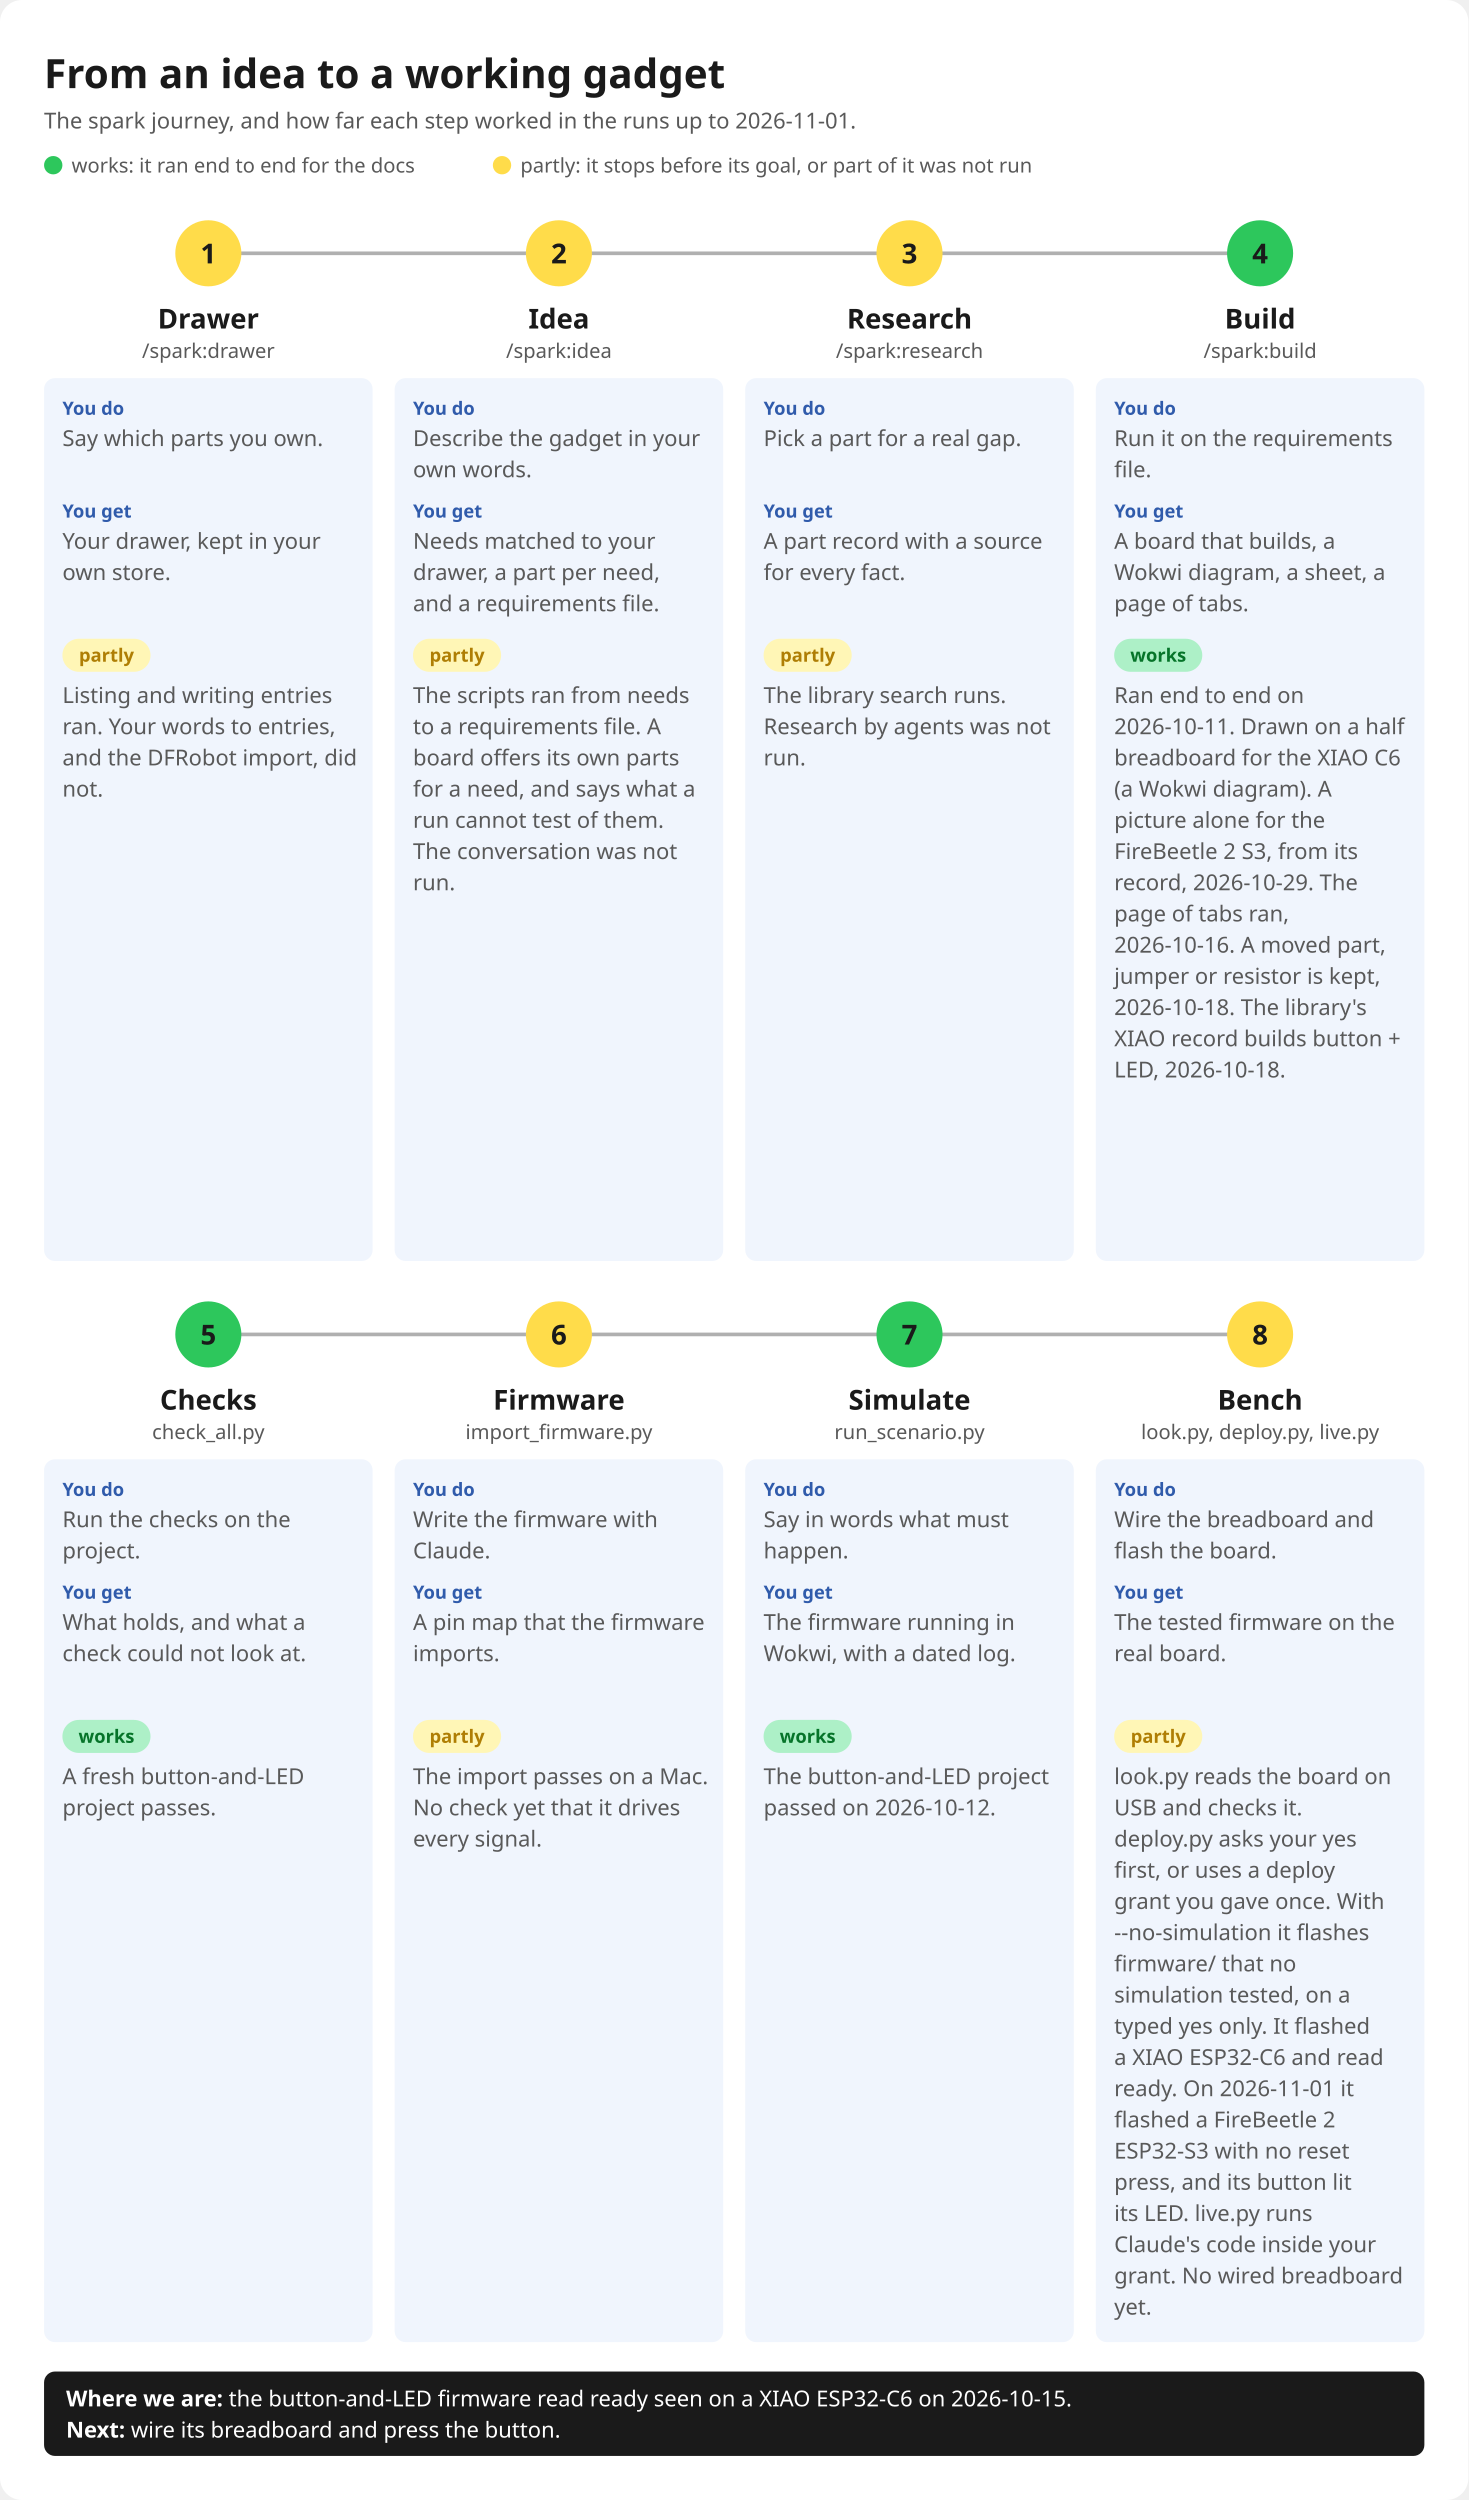
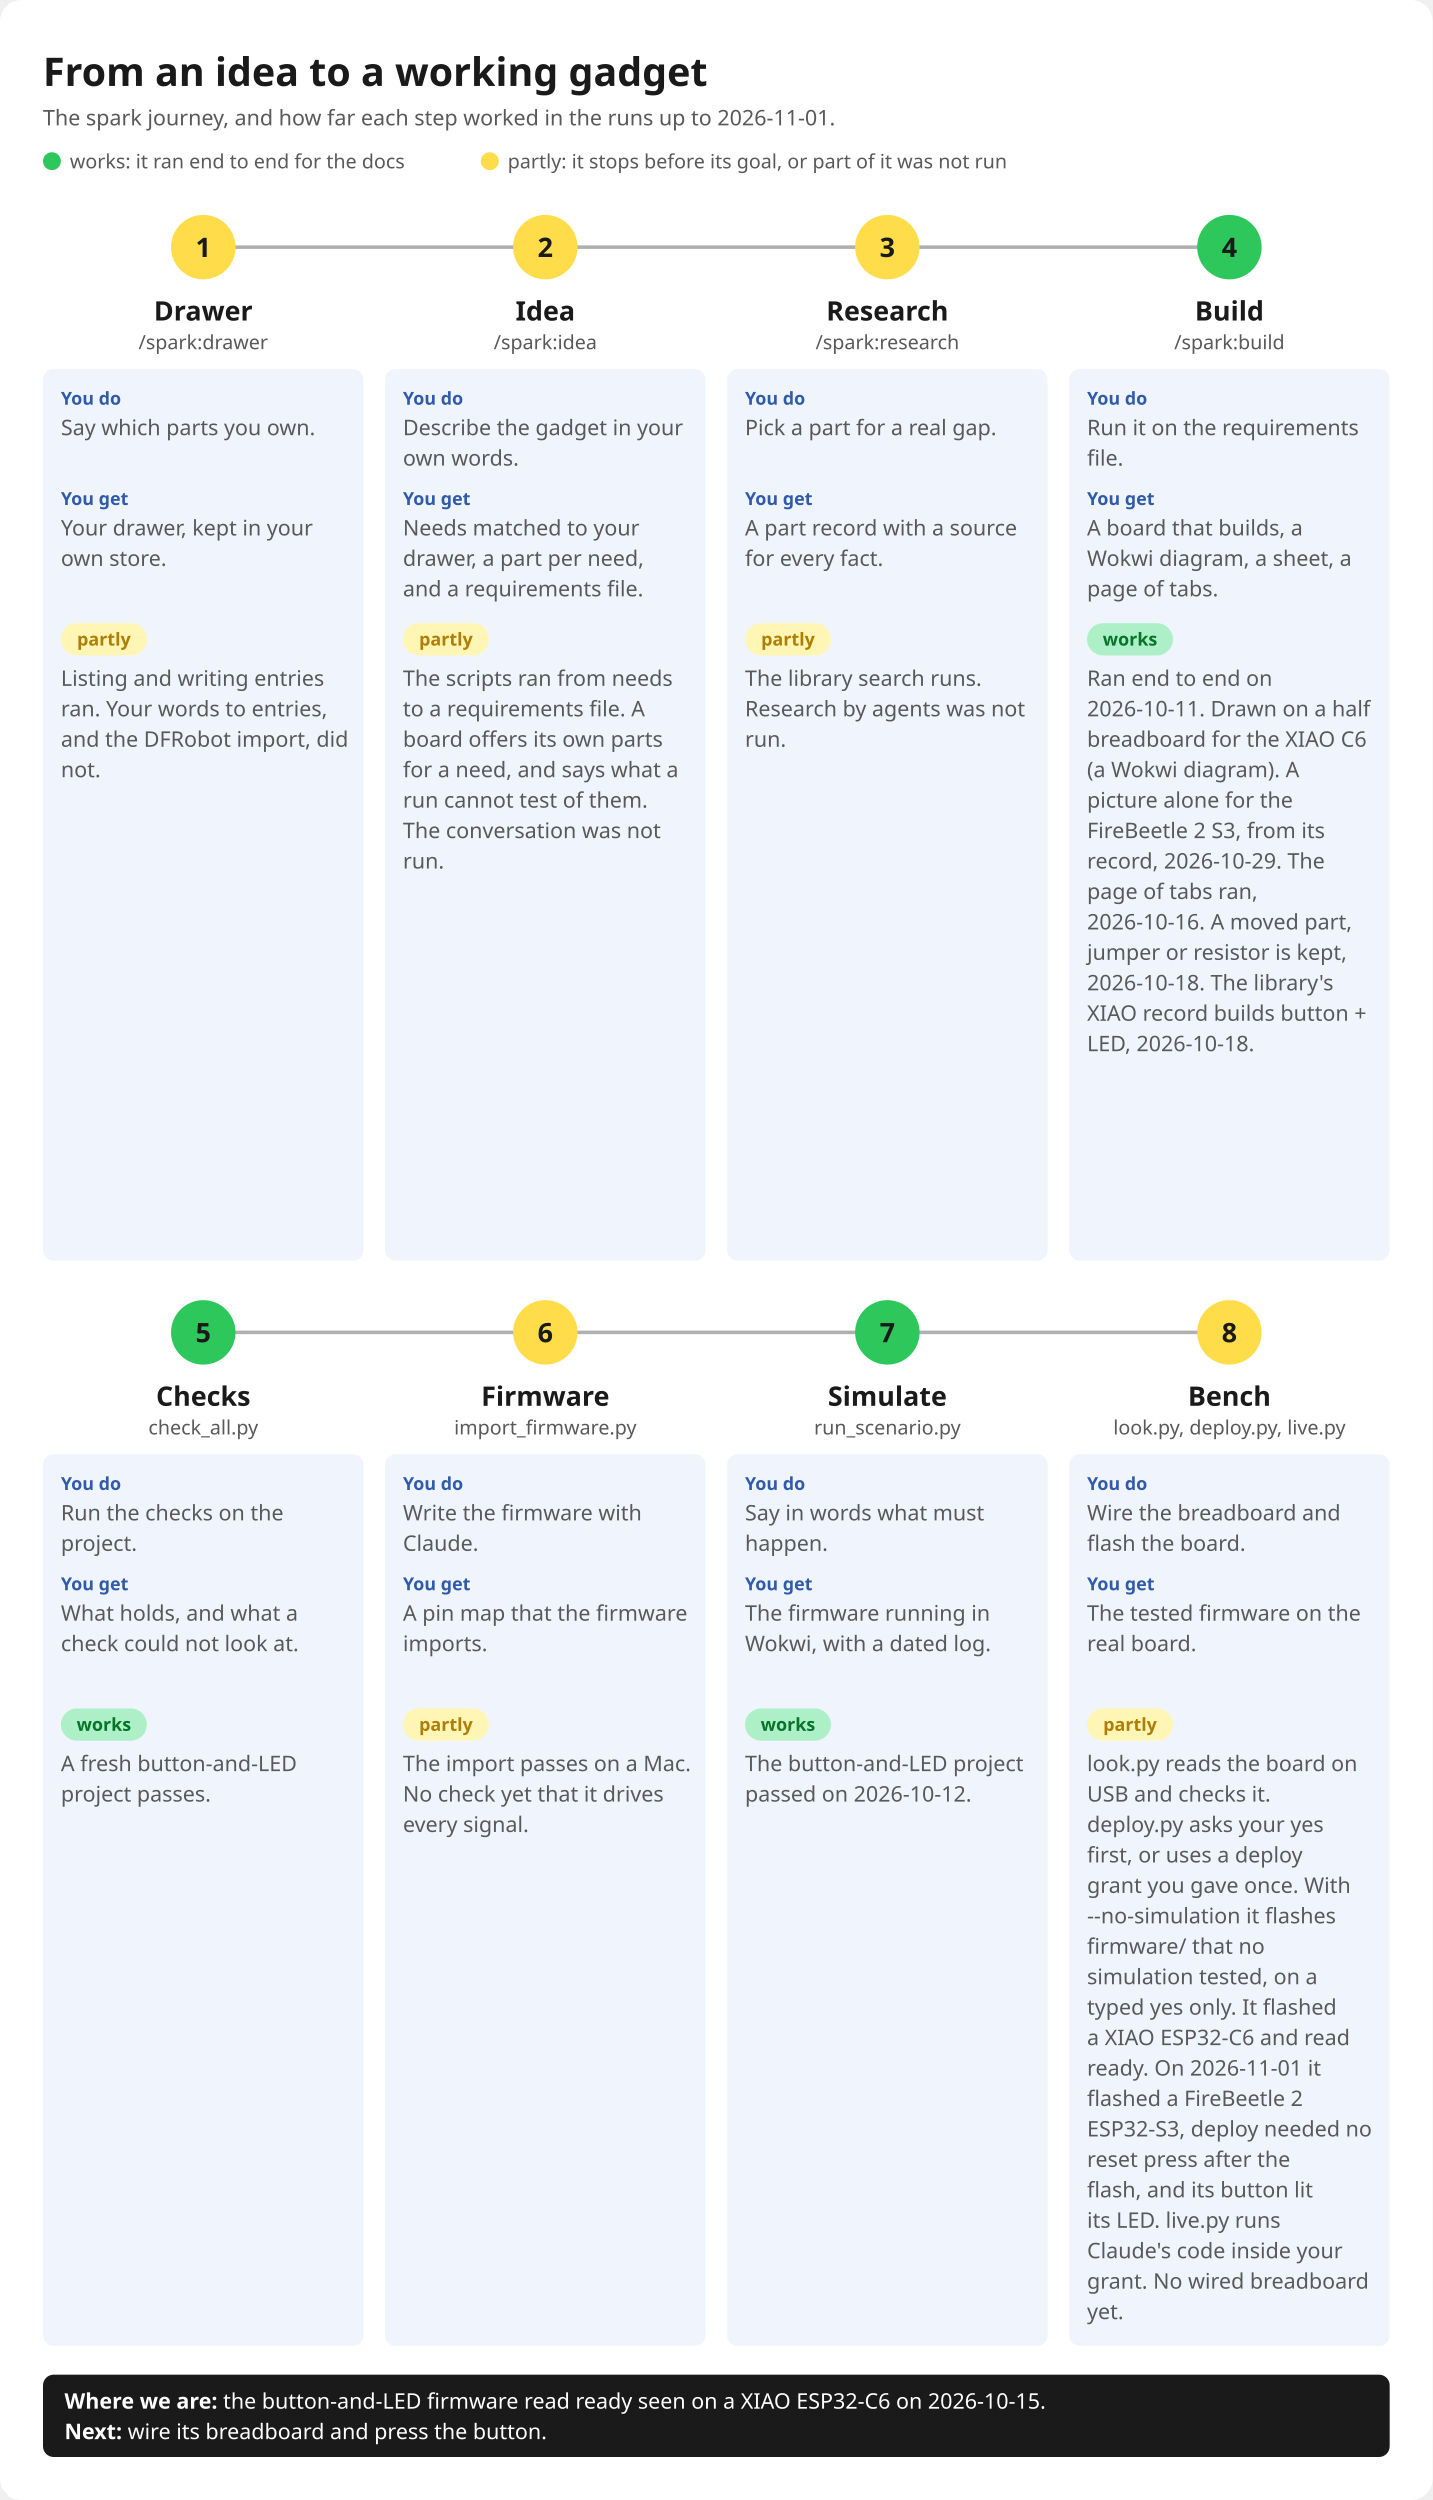
- <svg xmlns="http://www.w3.org/2000/svg" viewBox="0 0 1600 2724" width="1600" height="2724" font-family="'Noto Sans', 'Helvetica Neue', Helvetica, Arial, sans-serif">
-   <rect width="1600" height="2724" rx="24" fill="#ffffff" />
+ <svg xmlns="http://www.w3.org/2000/svg" viewBox="0 0 1600 2792" width="1600" height="2792" font-family="'Noto Sans', 'Helvetica Neue', Helvetica, Arial, sans-serif">
+   <rect width="1600" height="2792" rx="24" fill="#ffffff" />
  <text x="48" y="96" font-size="44" font-weight="bold" fill="#1a1a1a" text-anchor="start">From an idea to a working gadget</text>
  <text x="48" y="140" font-size="24" font-weight="normal" fill="#595959" text-anchor="start">The spark journey, and how far each step worked in the runs up to 2026-11-01.</text>
  <circle cx="58" cy="180" r="10" fill="#2dc75c" />
  <text x="78" y="188" font-size="22" font-weight="normal" fill="#595959" text-anchor="start">works: it ran end to end for the docs</text>
  <circle cx="547" cy="180" r="10" fill="#ffdc4a" />
  <text x="567" y="188" font-size="22" font-weight="normal" fill="#595959" text-anchor="start">partly: it stops before its goal, or part of it was not run</text>
  <line x1="227" y1="276" x2="1373" y2="276" stroke="#b0b0b0" stroke-width="4" />
  <circle cx="227" cy="276" r="36" fill="#ffdc4a" />
  <text x="227" y="287" font-size="30" font-weight="bold" fill="#1a1a1a" text-anchor="middle">1</text>
  <text x="227" y="358" font-size="30" font-weight="bold" fill="#1a1a1a" text-anchor="middle">Drawer</text>
  <text x="227" y="390" font-size="22" font-weight="normal" fill="#595959" text-anchor="middle">/spark:drawer</text>
-   <rect x="48" y="412" width="358" height="962" rx="12" fill="#f0f5fd" />
+   <rect x="48" y="412" width="358" height="996" rx="12" fill="#f0f5fd" />
  <text x="68" y="452" font-size="20" font-weight="bold" fill="#305bab" text-anchor="start">You do</text>
  <text x="68" y="486" font-size="24" font-weight="normal" fill="#595959" text-anchor="start">Say which parts you own.</text>
  <text x="68" y="564" font-size="20" font-weight="bold" fill="#305bab" text-anchor="start">You get</text>
  <text x="68" y="598" font-size="24" font-weight="normal" fill="#595959" text-anchor="start">Your drawer, kept in your</text>
  <text x="68" y="632" font-size="24" font-weight="normal" fill="#595959" text-anchor="start">own store.</text>
  <rect x="68" y="696" width="96" height="36" rx="18" fill="#fff6b6" />
  <text x="116" y="721" font-size="20" font-weight="bold" fill="#af7e04" text-anchor="middle">partly</text>
  <text x="68" y="766" font-size="24" font-weight="normal" fill="#595959" text-anchor="start">Listing and writing entries</text>
  <text x="68" y="800" font-size="24" font-weight="normal" fill="#595959" text-anchor="start">ran. Your words to entries,</text>
  <text x="68" y="834" font-size="24" font-weight="normal" fill="#595959" text-anchor="start">and the DFRobot import, did</text>
  <text x="68" y="868" font-size="24" font-weight="normal" fill="#595959" text-anchor="start">not.</text>
  <circle cx="609" cy="276" r="36" fill="#ffdc4a" />
  <text x="609" y="287" font-size="30" font-weight="bold" fill="#1a1a1a" text-anchor="middle">2</text>
  <text x="609" y="358" font-size="30" font-weight="bold" fill="#1a1a1a" text-anchor="middle">Idea</text>
  <text x="609" y="390" font-size="22" font-weight="normal" fill="#595959" text-anchor="middle">/spark:idea</text>
-   <rect x="430" y="412" width="358" height="962" rx="12" fill="#f0f5fd" />
+   <rect x="430" y="412" width="358" height="996" rx="12" fill="#f0f5fd" />
  <text x="450" y="452" font-size="20" font-weight="bold" fill="#305bab" text-anchor="start">You do</text>
  <text x="450" y="486" font-size="24" font-weight="normal" fill="#595959" text-anchor="start">Describe the gadget in your</text>
  <text x="450" y="520" font-size="24" font-weight="normal" fill="#595959" text-anchor="start">own words.</text>
  <text x="450" y="564" font-size="20" font-weight="bold" fill="#305bab" text-anchor="start">You get</text>
  <text x="450" y="598" font-size="24" font-weight="normal" fill="#595959" text-anchor="start">Needs matched to your</text>
  <text x="450" y="632" font-size="24" font-weight="normal" fill="#595959" text-anchor="start">drawer, a part per need,</text>
  <text x="450" y="666" font-size="24" font-weight="normal" fill="#595959" text-anchor="start">and a requirements file.</text>
  <rect x="450" y="696" width="96" height="36" rx="18" fill="#fff6b6" />
  <text x="498" y="721" font-size="20" font-weight="bold" fill="#af7e04" text-anchor="middle">partly</text>
  <text x="450" y="766" font-size="24" font-weight="normal" fill="#595959" text-anchor="start">The scripts ran from needs</text>
  <text x="450" y="800" font-size="24" font-weight="normal" fill="#595959" text-anchor="start">to a requirements file. A</text>
  <text x="450" y="834" font-size="24" font-weight="normal" fill="#595959" text-anchor="start">board offers its own parts</text>
  <text x="450" y="868" font-size="24" font-weight="normal" fill="#595959" text-anchor="start">for a need, and says what a</text>
  <text x="450" y="902" font-size="24" font-weight="normal" fill="#595959" text-anchor="start">run cannot test of them.</text>
  <text x="450" y="936" font-size="24" font-weight="normal" fill="#595959" text-anchor="start">The conversation was not</text>
  <text x="450" y="970" font-size="24" font-weight="normal" fill="#595959" text-anchor="start">run.</text>
  <circle cx="991" cy="276" r="36" fill="#ffdc4a" />
  <text x="991" y="287" font-size="30" font-weight="bold" fill="#1a1a1a" text-anchor="middle">3</text>
  <text x="991" y="358" font-size="30" font-weight="bold" fill="#1a1a1a" text-anchor="middle">Research</text>
  <text x="991" y="390" font-size="22" font-weight="normal" fill="#595959" text-anchor="middle">/spark:research</text>
-   <rect x="812" y="412" width="358" height="962" rx="12" fill="#f0f5fd" />
+   <rect x="812" y="412" width="358" height="996" rx="12" fill="#f0f5fd" />
  <text x="832" y="452" font-size="20" font-weight="bold" fill="#305bab" text-anchor="start">You do</text>
  <text x="832" y="486" font-size="24" font-weight="normal" fill="#595959" text-anchor="start">Pick a part for a real gap.</text>
  <text x="832" y="564" font-size="20" font-weight="bold" fill="#305bab" text-anchor="start">You get</text>
  <text x="832" y="598" font-size="24" font-weight="normal" fill="#595959" text-anchor="start">A part record with a source</text>
  <text x="832" y="632" font-size="24" font-weight="normal" fill="#595959" text-anchor="start">for every fact.</text>
  <rect x="832" y="696" width="96" height="36" rx="18" fill="#fff6b6" />
  <text x="880" y="721" font-size="20" font-weight="bold" fill="#af7e04" text-anchor="middle">partly</text>
  <text x="832" y="766" font-size="24" font-weight="normal" fill="#595959" text-anchor="start">The library search runs.</text>
  <text x="832" y="800" font-size="24" font-weight="normal" fill="#595959" text-anchor="start">Research by agents was not</text>
  <text x="832" y="834" font-size="24" font-weight="normal" fill="#595959" text-anchor="start">run.</text>
  <circle cx="1373" cy="276" r="36" fill="#2dc75c" />
  <text x="1373" y="287" font-size="30" font-weight="bold" fill="#1a1a1a" text-anchor="middle">4</text>
  <text x="1373" y="358" font-size="30" font-weight="bold" fill="#1a1a1a" text-anchor="middle">Build</text>
  <text x="1373" y="390" font-size="22" font-weight="normal" fill="#595959" text-anchor="middle">/spark:build</text>
-   <rect x="1194" y="412" width="358" height="962" rx="12" fill="#f0f5fd" />
+   <rect x="1194" y="412" width="358" height="996" rx="12" fill="#f0f5fd" />
  <text x="1214" y="452" font-size="20" font-weight="bold" fill="#305bab" text-anchor="start">You do</text>
  <text x="1214" y="486" font-size="24" font-weight="normal" fill="#595959" text-anchor="start">Run it on the requirements</text>
  <text x="1214" y="520" font-size="24" font-weight="normal" fill="#595959" text-anchor="start">file.</text>
  <text x="1214" y="564" font-size="20" font-weight="bold" fill="#305bab" text-anchor="start">You get</text>
  <text x="1214" y="598" font-size="24" font-weight="normal" fill="#595959" text-anchor="start">A board that builds, a</text>
  <text x="1214" y="632" font-size="24" font-weight="normal" fill="#595959" text-anchor="start">Wokwi diagram, a sheet, a</text>
  <text x="1214" y="666" font-size="24" font-weight="normal" fill="#595959" text-anchor="start">page of tabs.</text>
  <rect x="1214" y="696" width="96" height="36" rx="18" fill="#adf0c7" />
  <text x="1262" y="721" font-size="20" font-weight="bold" fill="#067429" text-anchor="middle">works</text>
  <text x="1214" y="766" font-size="24" font-weight="normal" fill="#595959" text-anchor="start">Ran end to end on</text>
  <text x="1214" y="800" font-size="24" font-weight="normal" fill="#595959" text-anchor="start">2026-10-11. Drawn on a half</text>
  <text x="1214" y="834" font-size="24" font-weight="normal" fill="#595959" text-anchor="start">breadboard for the XIAO C6</text>
  <text x="1214" y="868" font-size="24" font-weight="normal" fill="#595959" text-anchor="start">(a Wokwi diagram). A</text>
  <text x="1214" y="902" font-size="24" font-weight="normal" fill="#595959" text-anchor="start">picture alone for the</text>
  <text x="1214" y="936" font-size="24" font-weight="normal" fill="#595959" text-anchor="start">FireBeetle 2 S3, from its</text>
  <text x="1214" y="970" font-size="24" font-weight="normal" fill="#595959" text-anchor="start">record, 2026-10-29. The</text>
  <text x="1214" y="1004" font-size="24" font-weight="normal" fill="#595959" text-anchor="start">page of tabs ran,</text>
  <text x="1214" y="1038" font-size="24" font-weight="normal" fill="#595959" text-anchor="start">2026-10-16. A moved part,</text>
  <text x="1214" y="1072" font-size="24" font-weight="normal" fill="#595959" text-anchor="start">jumper or resistor is kept,</text>
  <text x="1214" y="1106" font-size="24" font-weight="normal" fill="#595959" text-anchor="start">2026-10-18. The library's</text>
  <text x="1214" y="1140" font-size="24" font-weight="normal" fill="#595959" text-anchor="start">XIAO record builds button +</text>
  <text x="1214" y="1174" font-size="24" font-weight="normal" fill="#595959" text-anchor="start">LED, 2026-10-18.</text>
-   <line x1="227" y1="1454" x2="1373" y2="1454" stroke="#b0b0b0" stroke-width="4" />
-   <circle cx="227" cy="1454" r="36" fill="#2dc75c" />
-   <text x="227" y="1465" font-size="30" font-weight="bold" fill="#1a1a1a" text-anchor="middle">5</text>
-   <text x="227" y="1536" font-size="30" font-weight="bold" fill="#1a1a1a" text-anchor="middle">Checks</text>
-   <text x="227" y="1568" font-size="22" font-weight="normal" fill="#595959" text-anchor="middle">check_all.py</text>
-   <rect x="48" y="1590" width="358" height="962" rx="12" fill="#f0f5fd" />
-   <text x="68" y="1630" font-size="20" font-weight="bold" fill="#305bab" text-anchor="start">You do</text>
-   <text x="68" y="1664" font-size="24" font-weight="normal" fill="#595959" text-anchor="start">Run the checks on the</text>
-   <text x="68" y="1698" font-size="24" font-weight="normal" fill="#595959" text-anchor="start">project.</text>
-   <text x="68" y="1742" font-size="20" font-weight="bold" fill="#305bab" text-anchor="start">You get</text>
-   <text x="68" y="1776" font-size="24" font-weight="normal" fill="#595959" text-anchor="start">What holds, and what a</text>
-   <text x="68" y="1810" font-size="24" font-weight="normal" fill="#595959" text-anchor="start">check could not look at.</text>
-   <rect x="68" y="1874" width="96" height="36" rx="18" fill="#adf0c7" />
-   <text x="116" y="1899" font-size="20" font-weight="bold" fill="#067429" text-anchor="middle">works</text>
-   <text x="68" y="1944" font-size="24" font-weight="normal" fill="#595959" text-anchor="start">A fresh button-and-LED</text>
-   <text x="68" y="1978" font-size="24" font-weight="normal" fill="#595959" text-anchor="start">project passes.</text>
-   <circle cx="609" cy="1454" r="36" fill="#ffdc4a" />
-   <text x="609" y="1465" font-size="30" font-weight="bold" fill="#1a1a1a" text-anchor="middle">6</text>
-   <text x="609" y="1536" font-size="30" font-weight="bold" fill="#1a1a1a" text-anchor="middle">Firmware</text>
-   <text x="609" y="1568" font-size="22" font-weight="normal" fill="#595959" text-anchor="middle">import_firmware.py</text>
-   <rect x="430" y="1590" width="358" height="962" rx="12" fill="#f0f5fd" />
-   <text x="450" y="1630" font-size="20" font-weight="bold" fill="#305bab" text-anchor="start">You do</text>
-   <text x="450" y="1664" font-size="24" font-weight="normal" fill="#595959" text-anchor="start">Write the firmware with</text>
-   <text x="450" y="1698" font-size="24" font-weight="normal" fill="#595959" text-anchor="start">Claude.</text>
-   <text x="450" y="1742" font-size="20" font-weight="bold" fill="#305bab" text-anchor="start">You get</text>
-   <text x="450" y="1776" font-size="24" font-weight="normal" fill="#595959" text-anchor="start">A pin map that the firmware</text>
-   <text x="450" y="1810" font-size="24" font-weight="normal" fill="#595959" text-anchor="start">imports.</text>
-   <rect x="450" y="1874" width="96" height="36" rx="18" fill="#fff6b6" />
-   <text x="498" y="1899" font-size="20" font-weight="bold" fill="#af7e04" text-anchor="middle">partly</text>
-   <text x="450" y="1944" font-size="24" font-weight="normal" fill="#595959" text-anchor="start">The import passes on a Mac.</text>
-   <text x="450" y="1978" font-size="24" font-weight="normal" fill="#595959" text-anchor="start">No check yet that it drives</text>
-   <text x="450" y="2012" font-size="24" font-weight="normal" fill="#595959" text-anchor="start">every signal.</text>
-   <circle cx="991" cy="1454" r="36" fill="#2dc75c" />
-   <text x="991" y="1465" font-size="30" font-weight="bold" fill="#1a1a1a" text-anchor="middle">7</text>
-   <text x="991" y="1536" font-size="30" font-weight="bold" fill="#1a1a1a" text-anchor="middle">Simulate</text>
-   <text x="991" y="1568" font-size="22" font-weight="normal" fill="#595959" text-anchor="middle">run_scenario.py</text>
-   <rect x="812" y="1590" width="358" height="962" rx="12" fill="#f0f5fd" />
-   <text x="832" y="1630" font-size="20" font-weight="bold" fill="#305bab" text-anchor="start">You do</text>
-   <text x="832" y="1664" font-size="24" font-weight="normal" fill="#595959" text-anchor="start">Say in words what must</text>
-   <text x="832" y="1698" font-size="24" font-weight="normal" fill="#595959" text-anchor="start">happen.</text>
-   <text x="832" y="1742" font-size="20" font-weight="bold" fill="#305bab" text-anchor="start">You get</text>
-   <text x="832" y="1776" font-size="24" font-weight="normal" fill="#595959" text-anchor="start">The firmware running in</text>
-   <text x="832" y="1810" font-size="24" font-weight="normal" fill="#595959" text-anchor="start">Wokwi, with a dated log.</text>
-   <rect x="832" y="1874" width="96" height="36" rx="18" fill="#adf0c7" />
-   <text x="880" y="1899" font-size="20" font-weight="bold" fill="#067429" text-anchor="middle">works</text>
-   <text x="832" y="1944" font-size="24" font-weight="normal" fill="#595959" text-anchor="start">The button-and-LED project</text>
-   <text x="832" y="1978" font-size="24" font-weight="normal" fill="#595959" text-anchor="start">passed on 2026-10-12.</text>
-   <circle cx="1373" cy="1454" r="36" fill="#ffdc4a" />
-   <text x="1373" y="1465" font-size="30" font-weight="bold" fill="#1a1a1a" text-anchor="middle">8</text>
-   <text x="1373" y="1536" font-size="30" font-weight="bold" fill="#1a1a1a" text-anchor="middle">Bench</text>
-   <text x="1373" y="1568" font-size="22" font-weight="normal" fill="#595959" text-anchor="middle">look.py, deploy.py, live.py</text>
-   <rect x="1194" y="1590" width="358" height="962" rx="12" fill="#f0f5fd" />
-   <text x="1214" y="1630" font-size="20" font-weight="bold" fill="#305bab" text-anchor="start">You do</text>
-   <text x="1214" y="1664" font-size="24" font-weight="normal" fill="#595959" text-anchor="start">Wire the breadboard and</text>
-   <text x="1214" y="1698" font-size="24" font-weight="normal" fill="#595959" text-anchor="start">flash the board.</text>
-   <text x="1214" y="1742" font-size="20" font-weight="bold" fill="#305bab" text-anchor="start">You get</text>
-   <text x="1214" y="1776" font-size="24" font-weight="normal" fill="#595959" text-anchor="start">The tested firmware on the</text>
-   <text x="1214" y="1810" font-size="24" font-weight="normal" fill="#595959" text-anchor="start">real board.</text>
-   <rect x="1214" y="1874" width="96" height="36" rx="18" fill="#fff6b6" />
-   <text x="1262" y="1899" font-size="20" font-weight="bold" fill="#af7e04" text-anchor="middle">partly</text>
-   <text x="1214" y="1944" font-size="24" font-weight="normal" fill="#595959" text-anchor="start">look.py reads the board on</text>
-   <text x="1214" y="1978" font-size="24" font-weight="normal" fill="#595959" text-anchor="start">USB and checks it.</text>
-   <text x="1214" y="2012" font-size="24" font-weight="normal" fill="#595959" text-anchor="start">deploy.py asks your yes</text>
-   <text x="1214" y="2046" font-size="24" font-weight="normal" fill="#595959" text-anchor="start">first, or uses a deploy</text>
-   <text x="1214" y="2080" font-size="24" font-weight="normal" fill="#595959" text-anchor="start">grant you gave once. With</text>
-   <text x="1214" y="2114" font-size="24" font-weight="normal" fill="#595959" text-anchor="start">--no-simulation it flashes</text>
-   <text x="1214" y="2148" font-size="24" font-weight="normal" fill="#595959" text-anchor="start">firmware/ that no</text>
-   <text x="1214" y="2182" font-size="24" font-weight="normal" fill="#595959" text-anchor="start">simulation tested, on a</text>
-   <text x="1214" y="2216" font-size="24" font-weight="normal" fill="#595959" text-anchor="start">typed yes only. It flashed</text>
-   <text x="1214" y="2250" font-size="24" font-weight="normal" fill="#595959" text-anchor="start">a XIAO ESP32-C6 and read</text>
-   <text x="1214" y="2284" font-size="24" font-weight="normal" fill="#595959" text-anchor="start">ready. On 2026-11-01 it</text>
-   <text x="1214" y="2318" font-size="24" font-weight="normal" fill="#595959" text-anchor="start">flashed a FireBeetle 2</text>
-   <text x="1214" y="2352" font-size="24" font-weight="normal" fill="#595959" text-anchor="start">ESP32-S3 with no reset</text>
-   <text x="1214" y="2386" font-size="24" font-weight="normal" fill="#595959" text-anchor="start">press, and its button lit</text>
-   <text x="1214" y="2420" font-size="24" font-weight="normal" fill="#595959" text-anchor="start">its LED. live.py runs</text>
-   <text x="1214" y="2454" font-size="24" font-weight="normal" fill="#595959" text-anchor="start">Claude's code inside your</text>
-   <text x="1214" y="2488" font-size="24" font-weight="normal" fill="#595959" text-anchor="start">grant. No wired breadboard</text>
-   <text x="1214" y="2522" font-size="24" font-weight="normal" fill="#595959" text-anchor="start">yet.</text>
-   <rect x="48" y="2584" width="1504" height="92" rx="12" fill="#1a1a1a" />
-   <text x="72" y="2622" font-size="24" fill="#ffffff">
+   <line x1="227" y1="1488" x2="1373" y2="1488" stroke="#b0b0b0" stroke-width="4" />
+   <circle cx="227" cy="1488" r="36" fill="#2dc75c" />
+   <text x="227" y="1499" font-size="30" font-weight="bold" fill="#1a1a1a" text-anchor="middle">5</text>
+   <text x="227" y="1570" font-size="30" font-weight="bold" fill="#1a1a1a" text-anchor="middle">Checks</text>
+   <text x="227" y="1602" font-size="22" font-weight="normal" fill="#595959" text-anchor="middle">check_all.py</text>
+   <rect x="48" y="1624" width="358" height="996" rx="12" fill="#f0f5fd" />
+   <text x="68" y="1664" font-size="20" font-weight="bold" fill="#305bab" text-anchor="start">You do</text>
+   <text x="68" y="1698" font-size="24" font-weight="normal" fill="#595959" text-anchor="start">Run the checks on the</text>
+   <text x="68" y="1732" font-size="24" font-weight="normal" fill="#595959" text-anchor="start">project.</text>
+   <text x="68" y="1776" font-size="20" font-weight="bold" fill="#305bab" text-anchor="start">You get</text>
+   <text x="68" y="1810" font-size="24" font-weight="normal" fill="#595959" text-anchor="start">What holds, and what a</text>
+   <text x="68" y="1844" font-size="24" font-weight="normal" fill="#595959" text-anchor="start">check could not look at.</text>
+   <rect x="68" y="1908" width="96" height="36" rx="18" fill="#adf0c7" />
+   <text x="116" y="1933" font-size="20" font-weight="bold" fill="#067429" text-anchor="middle">works</text>
+   <text x="68" y="1978" font-size="24" font-weight="normal" fill="#595959" text-anchor="start">A fresh button-and-LED</text>
+   <text x="68" y="2012" font-size="24" font-weight="normal" fill="#595959" text-anchor="start">project passes.</text>
+   <circle cx="609" cy="1488" r="36" fill="#ffdc4a" />
+   <text x="609" y="1499" font-size="30" font-weight="bold" fill="#1a1a1a" text-anchor="middle">6</text>
+   <text x="609" y="1570" font-size="30" font-weight="bold" fill="#1a1a1a" text-anchor="middle">Firmware</text>
+   <text x="609" y="1602" font-size="22" font-weight="normal" fill="#595959" text-anchor="middle">import_firmware.py</text>
+   <rect x="430" y="1624" width="358" height="996" rx="12" fill="#f0f5fd" />
+   <text x="450" y="1664" font-size="20" font-weight="bold" fill="#305bab" text-anchor="start">You do</text>
+   <text x="450" y="1698" font-size="24" font-weight="normal" fill="#595959" text-anchor="start">Write the firmware with</text>
+   <text x="450" y="1732" font-size="24" font-weight="normal" fill="#595959" text-anchor="start">Claude.</text>
+   <text x="450" y="1776" font-size="20" font-weight="bold" fill="#305bab" text-anchor="start">You get</text>
+   <text x="450" y="1810" font-size="24" font-weight="normal" fill="#595959" text-anchor="start">A pin map that the firmware</text>
+   <text x="450" y="1844" font-size="24" font-weight="normal" fill="#595959" text-anchor="start">imports.</text>
+   <rect x="450" y="1908" width="96" height="36" rx="18" fill="#fff6b6" />
+   <text x="498" y="1933" font-size="20" font-weight="bold" fill="#af7e04" text-anchor="middle">partly</text>
+   <text x="450" y="1978" font-size="24" font-weight="normal" fill="#595959" text-anchor="start">The import passes on a Mac.</text>
+   <text x="450" y="2012" font-size="24" font-weight="normal" fill="#595959" text-anchor="start">No check yet that it drives</text>
+   <text x="450" y="2046" font-size="24" font-weight="normal" fill="#595959" text-anchor="start">every signal.</text>
+   <circle cx="991" cy="1488" r="36" fill="#2dc75c" />
+   <text x="991" y="1499" font-size="30" font-weight="bold" fill="#1a1a1a" text-anchor="middle">7</text>
+   <text x="991" y="1570" font-size="30" font-weight="bold" fill="#1a1a1a" text-anchor="middle">Simulate</text>
+   <text x="991" y="1602" font-size="22" font-weight="normal" fill="#595959" text-anchor="middle">run_scenario.py</text>
+   <rect x="812" y="1624" width="358" height="996" rx="12" fill="#f0f5fd" />
+   <text x="832" y="1664" font-size="20" font-weight="bold" fill="#305bab" text-anchor="start">You do</text>
+   <text x="832" y="1698" font-size="24" font-weight="normal" fill="#595959" text-anchor="start">Say in words what must</text>
+   <text x="832" y="1732" font-size="24" font-weight="normal" fill="#595959" text-anchor="start">happen.</text>
+   <text x="832" y="1776" font-size="20" font-weight="bold" fill="#305bab" text-anchor="start">You get</text>
+   <text x="832" y="1810" font-size="24" font-weight="normal" fill="#595959" text-anchor="start">The firmware running in</text>
+   <text x="832" y="1844" font-size="24" font-weight="normal" fill="#595959" text-anchor="start">Wokwi, with a dated log.</text>
+   <rect x="832" y="1908" width="96" height="36" rx="18" fill="#adf0c7" />
+   <text x="880" y="1933" font-size="20" font-weight="bold" fill="#067429" text-anchor="middle">works</text>
+   <text x="832" y="1978" font-size="24" font-weight="normal" fill="#595959" text-anchor="start">The button-and-LED project</text>
+   <text x="832" y="2012" font-size="24" font-weight="normal" fill="#595959" text-anchor="start">passed on 2026-10-12.</text>
+   <circle cx="1373" cy="1488" r="36" fill="#ffdc4a" />
+   <text x="1373" y="1499" font-size="30" font-weight="bold" fill="#1a1a1a" text-anchor="middle">8</text>
+   <text x="1373" y="1570" font-size="30" font-weight="bold" fill="#1a1a1a" text-anchor="middle">Bench</text>
+   <text x="1373" y="1602" font-size="22" font-weight="normal" fill="#595959" text-anchor="middle">look.py, deploy.py, live.py</text>
+   <rect x="1194" y="1624" width="358" height="996" rx="12" fill="#f0f5fd" />
+   <text x="1214" y="1664" font-size="20" font-weight="bold" fill="#305bab" text-anchor="start">You do</text>
+   <text x="1214" y="1698" font-size="24" font-weight="normal" fill="#595959" text-anchor="start">Wire the breadboard and</text>
+   <text x="1214" y="1732" font-size="24" font-weight="normal" fill="#595959" text-anchor="start">flash the board.</text>
+   <text x="1214" y="1776" font-size="20" font-weight="bold" fill="#305bab" text-anchor="start">You get</text>
+   <text x="1214" y="1810" font-size="24" font-weight="normal" fill="#595959" text-anchor="start">The tested firmware on the</text>
+   <text x="1214" y="1844" font-size="24" font-weight="normal" fill="#595959" text-anchor="start">real board.</text>
+   <rect x="1214" y="1908" width="96" height="36" rx="18" fill="#fff6b6" />
+   <text x="1262" y="1933" font-size="20" font-weight="bold" fill="#af7e04" text-anchor="middle">partly</text>
+   <text x="1214" y="1978" font-size="24" font-weight="normal" fill="#595959" text-anchor="start">look.py reads the board on</text>
+   <text x="1214" y="2012" font-size="24" font-weight="normal" fill="#595959" text-anchor="start">USB and checks it.</text>
+   <text x="1214" y="2046" font-size="24" font-weight="normal" fill="#595959" text-anchor="start">deploy.py asks your yes</text>
+   <text x="1214" y="2080" font-size="24" font-weight="normal" fill="#595959" text-anchor="start">first, or uses a deploy</text>
+   <text x="1214" y="2114" font-size="24" font-weight="normal" fill="#595959" text-anchor="start">grant you gave once. With</text>
+   <text x="1214" y="2148" font-size="24" font-weight="normal" fill="#595959" text-anchor="start">--no-simulation it flashes</text>
+   <text x="1214" y="2182" font-size="24" font-weight="normal" fill="#595959" text-anchor="start">firmware/ that no</text>
+   <text x="1214" y="2216" font-size="24" font-weight="normal" fill="#595959" text-anchor="start">simulation tested, on a</text>
+   <text x="1214" y="2250" font-size="24" font-weight="normal" fill="#595959" text-anchor="start">typed yes only. It flashed</text>
+   <text x="1214" y="2284" font-size="24" font-weight="normal" fill="#595959" text-anchor="start">a XIAO ESP32-C6 and read</text>
+   <text x="1214" y="2318" font-size="24" font-weight="normal" fill="#595959" text-anchor="start">ready. On 2026-11-01 it</text>
+   <text x="1214" y="2352" font-size="24" font-weight="normal" fill="#595959" text-anchor="start">flashed a FireBeetle 2</text>
+   <text x="1214" y="2386" font-size="24" font-weight="normal" fill="#595959" text-anchor="start">ESP32-S3, deploy needed no</text>
+   <text x="1214" y="2420" font-size="24" font-weight="normal" fill="#595959" text-anchor="start">reset press after the</text>
+   <text x="1214" y="2454" font-size="24" font-weight="normal" fill="#595959" text-anchor="start">flash, and its button lit</text>
+   <text x="1214" y="2488" font-size="24" font-weight="normal" fill="#595959" text-anchor="start">its LED. live.py runs</text>
+   <text x="1214" y="2522" font-size="24" font-weight="normal" fill="#595959" text-anchor="start">Claude's code inside your</text>
+   <text x="1214" y="2556" font-size="24" font-weight="normal" fill="#595959" text-anchor="start">grant. No wired breadboard</text>
+   <text x="1214" y="2590" font-size="24" font-weight="normal" fill="#595959" text-anchor="start">yet.</text>
+   <rect x="48" y="2652" width="1504" height="92" rx="12" fill="#1a1a1a" />
+   <text x="72" y="2690" font-size="24" fill="#ffffff">
    <tspan font-weight="bold">Where we are:</tspan> the button-and-LED firmware read ready seen on a XIAO ESP32-C6 on 2026-10-15.</text>
-   <text x="72" y="2656" font-size="24" fill="#ffffff">
+   <text x="72" y="2724" font-size="24" fill="#ffffff">
    <tspan font-weight="bold">Next:</tspan> wire its breadboard and press the button.</text>
</svg>
